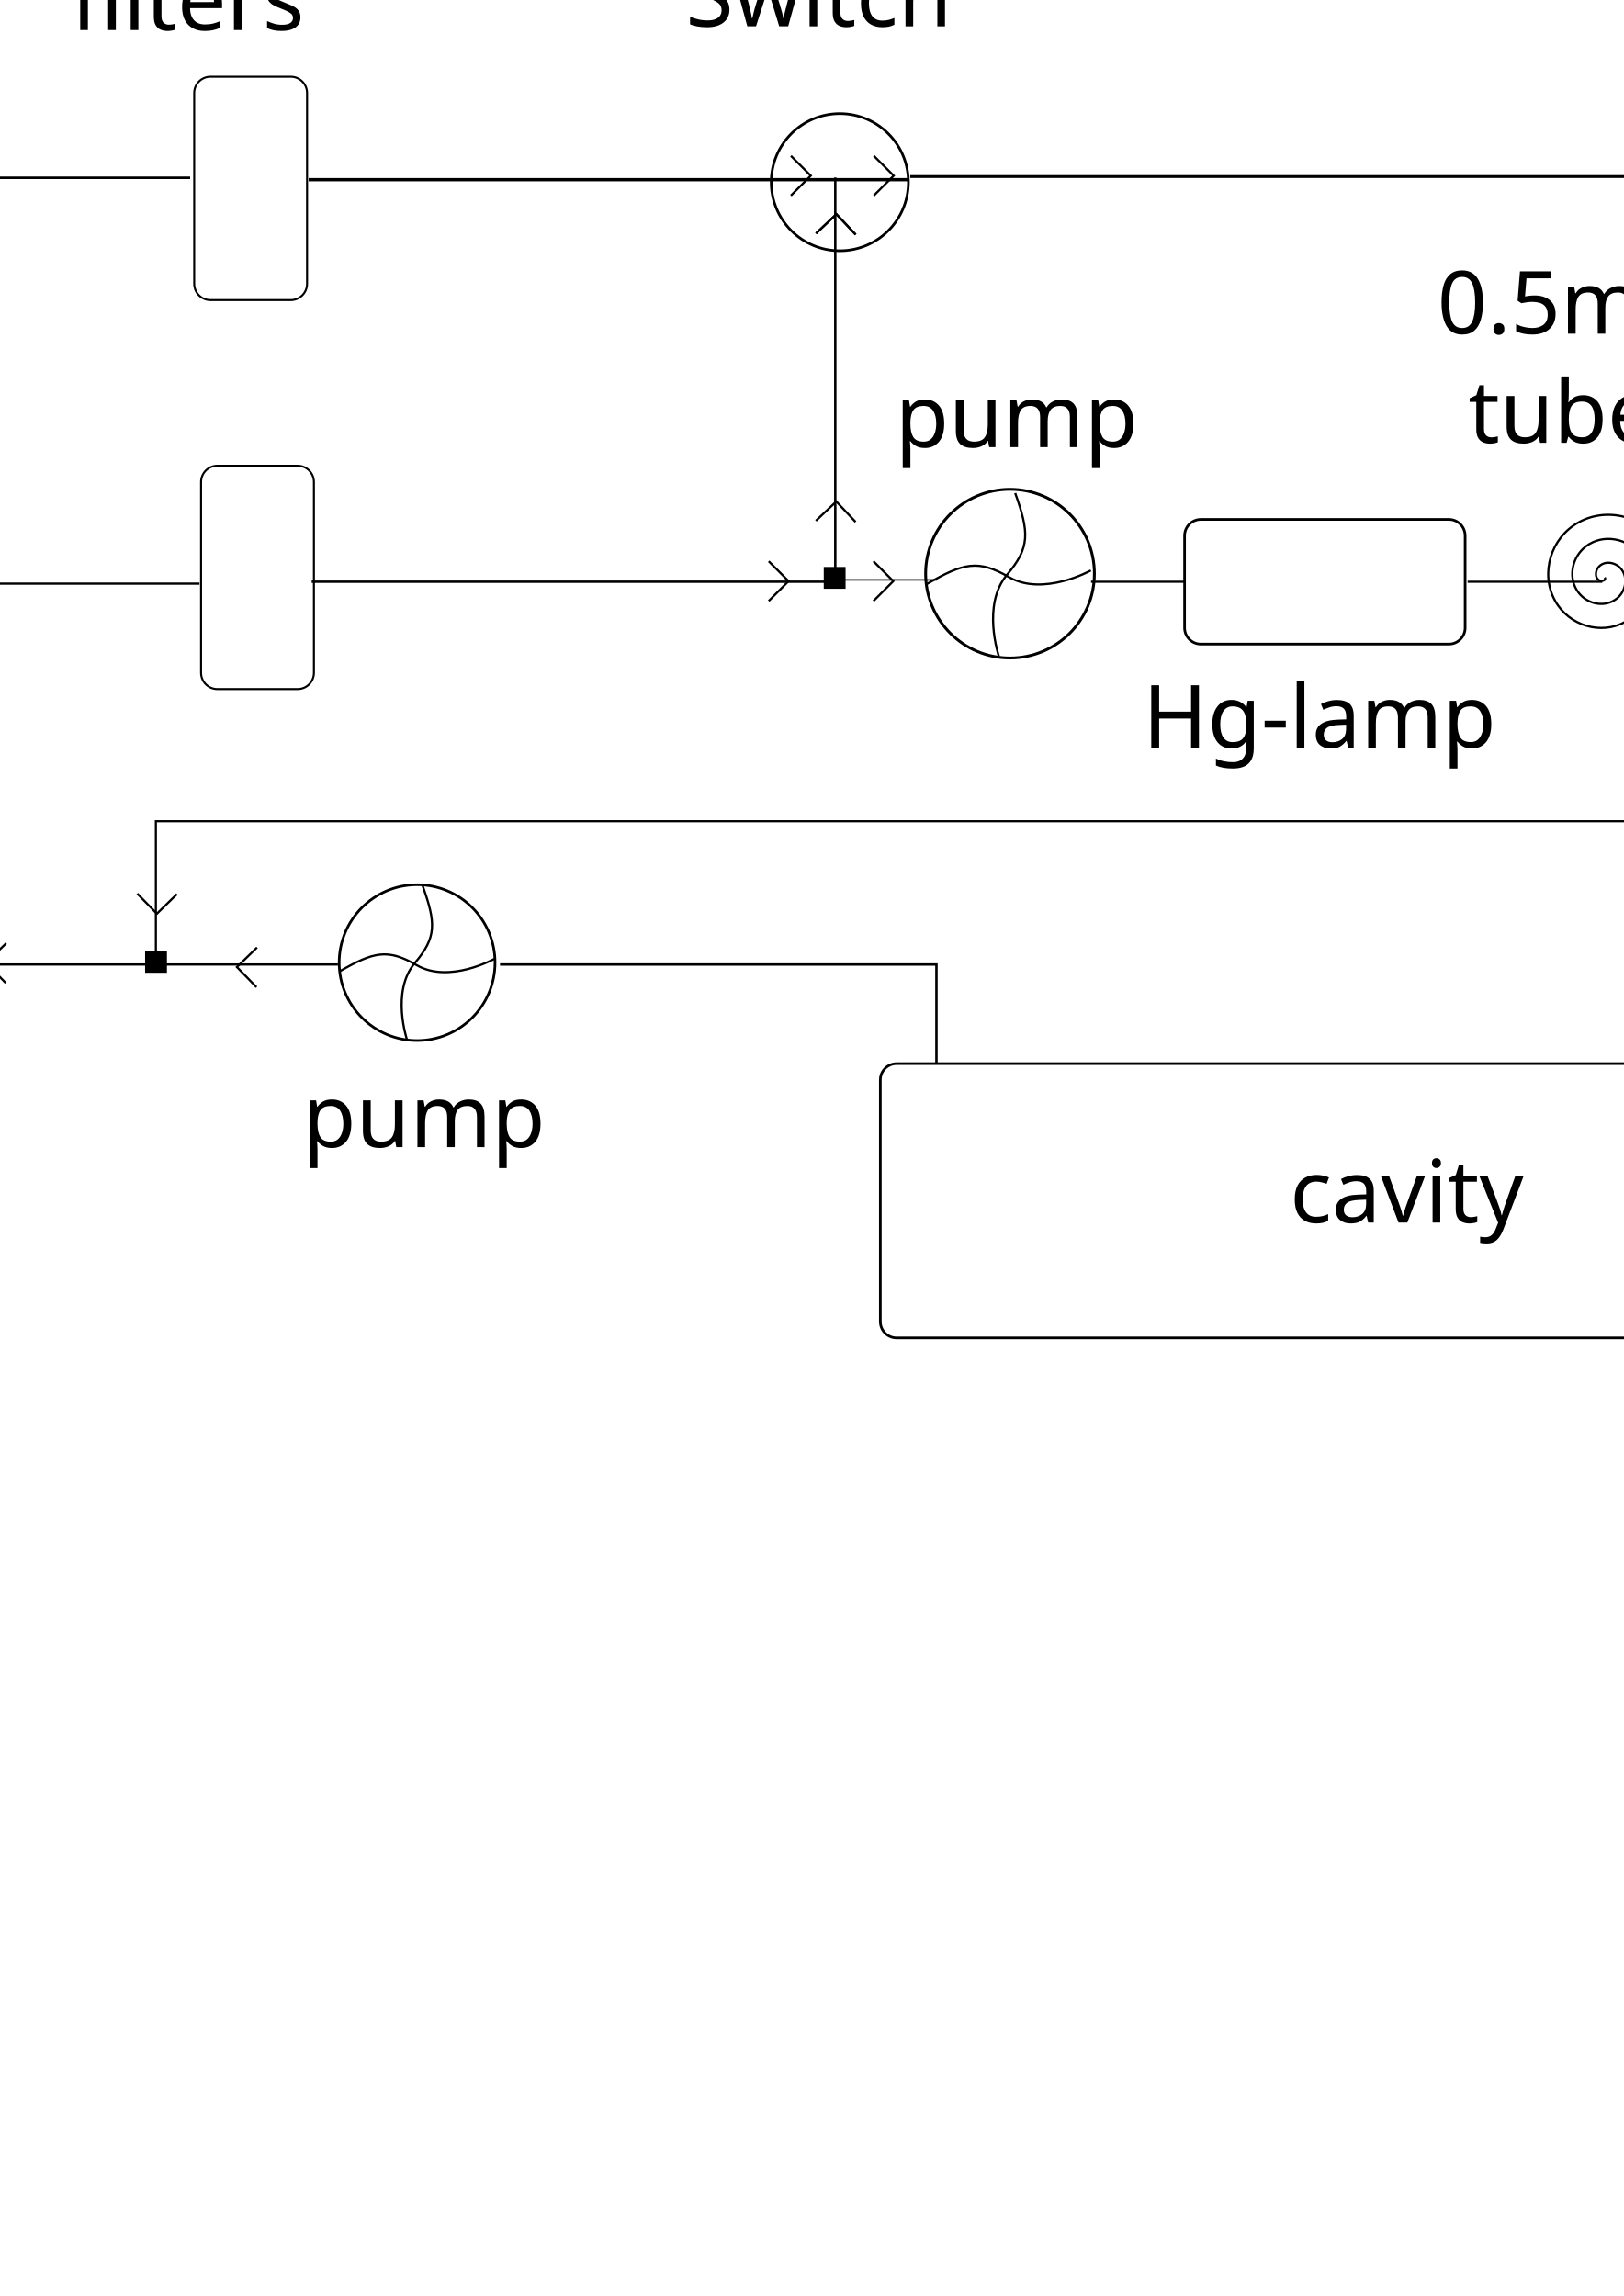
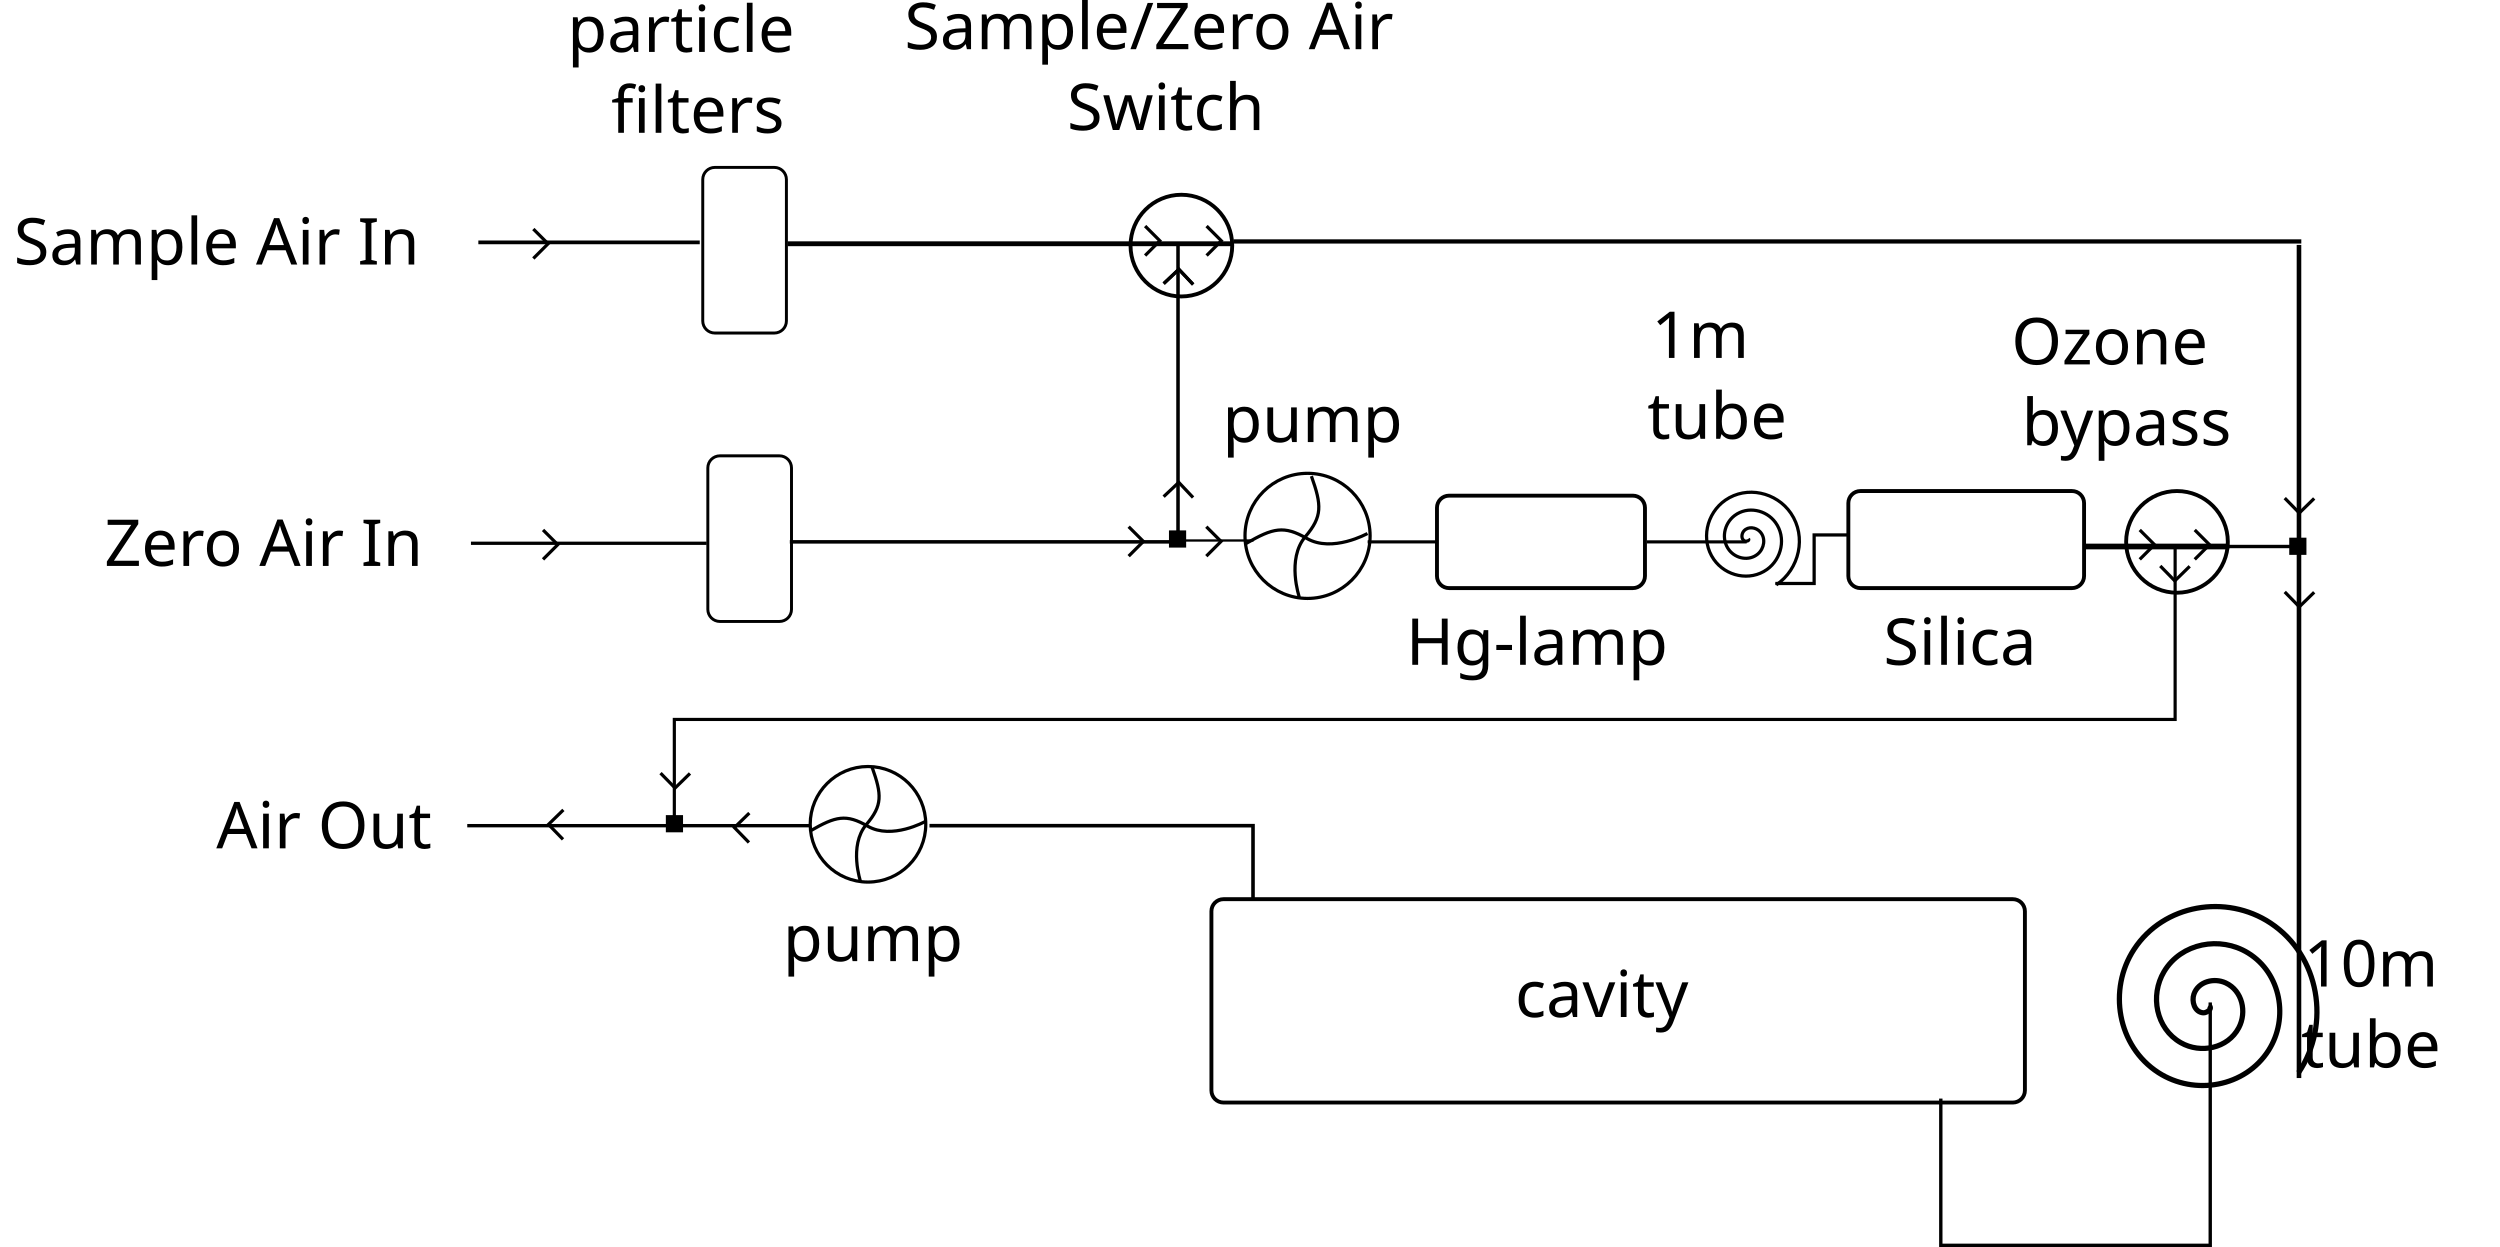
- <svg xmlns="http://www.w3.org/2000/svg" width="210mm" height="297mm" viewBox="0 0 744.094 1052.362" id="svg2" version="1.1">
+ <svg xmlns="http://www.w3.org/2000/svg" width="436.136mm" height="217.399mm" viewBox="0 0 1545.364 770.311" id="svg2" version="1.1">
  <defs id="defs4" />
-   <g id="layer1">
-     <path style="fill:#000000;fill-opacity:1;fill-rule:evenodd;stroke:#000000;stroke-width:1.153px;stroke-linecap:butt;stroke-linejoin:miter;stroke-opacity:1" d="m -49.714,81.505 136.857,0" id="path4136" />
-     <text xml:space="preserve" style="font-style:normal;font-weight:normal;font-size:40px;line-height:125%;font-family:sans-serif;letter-spacing:0px;word-spacing:0px;fill:#000000;fill-opacity:1;stroke:none;stroke-width:1px;stroke-linecap:butt;stroke-linejoin:miter;stroke-opacity:1" x="-336.857" y="95.219" id="text4138">
+   <g id="layer1" transform="translate(345.4018,68.31413)">
+     <path style="fill:#000000;fill-opacity:1;fill-rule:evenodd;stroke:#000000;stroke-width:2.312;stroke-linecap:butt;stroke-linejoin:miter;stroke-opacity:1;stroke-miterlimit:4;stroke-dasharray:none" d="m -49.714,81.505 136.857,0" id="path4136" />
+     <text xml:space="preserve" style="font-style:normal;font-weight:normal;font-size:40px;line-height:125%;font-family:sans-serif;letter-spacing:0px;word-spacing:0px;fill:#000000;fill-opacity:1;stroke:none;stroke-width:2.004;stroke-linecap:butt;stroke-linejoin:miter;stroke-opacity:1;stroke-miterlimit:4;stroke-dasharray:none" x="-336.857" y="95.219" id="text4138">
      <tspan x="-336.857" y="95.219" id="tspan4239">Sample Air In</tspan>
    </text>
-     <rect style="fill:none;fill-opacity:1;fill-rule:nonzero;stroke:#000000;stroke-width:0.913;stroke-linejoin:miter;stroke-miterlimit:4;stroke-dasharray:none;stroke-dashoffset:0;stroke-opacity:1" id="rect4146" width="51.715" height="102.382" x="88.999" y="35.171" ry="7.465" />
-     <path style="fill:none;fill-rule:evenodd;stroke:#000000;stroke-width:1.496px;stroke-linecap:butt;stroke-linejoin:miter;stroke-opacity:1" d="m 141.429,82.362 274.857,0" id="path4148" />
-     <circle style="fill:none;fill-opacity:1;fill-rule:nonzero;stroke:#000000;stroke-width:1.2;stroke-linejoin:miter;stroke-miterlimit:4;stroke-dasharray:none;stroke-dashoffset:0;stroke-opacity:1" id="path4150" cx="384.857" cy="83.505" r="31.429" />
-     <path style="fill:none;fill-rule:evenodd;stroke:#000000;stroke-width:1.308px;stroke-linecap:butt;stroke-linejoin:miter;stroke-opacity:1" d="m 417.143,80.934 660,0" id="path4152" />
-     <circle style="fill:none;fill-opacity:1;fill-rule:nonzero;stroke:#000000;stroke-width:1.2;stroke-linejoin:miter;stroke-miterlimit:4;stroke-dasharray:none;stroke-dashoffset:0;stroke-opacity:1" id="path4150-6" cx="1000.286" cy="266.648" r="31.429" />
-     <path style="fill:none;fill-rule:evenodd;stroke:#000000;stroke-width:1.618px;stroke-linecap:butt;stroke-linejoin:miter;stroke-opacity:1" id="path4171" d="m 1020,553.127 c 2.781,2.086 -1.439,4.777 -3.466,4.622 -5.493,-0.422 -7.323,-7.119 -5.777,-11.554 2.765,-7.934 12.563,-10.217 19.642,-6.933 10.39,4.82 13.184,18.076 8.088,27.73 -6.792,12.868 -23.613,16.181 -35.818,9.243 -15.36,-8.73 -19.194,-29.161 -10.399,-43.906 10.652,-17.859 34.715,-22.215 51.994,-11.554 20.363,12.563 25.242,40.274 12.71,60.082 -14.469,22.87 -45.835,28.273 -68.17,13.865 -25.379,-16.371 -31.306,-51.398 -15.021,-76.259 18.27,-27.89 56.962,-34.341 84.347,-16.176 30.402,20.167 37.378,62.527 17.331,92.435" />
-     <rect style="fill:none;fill-opacity:1;fill-rule:nonzero;stroke:#000000;stroke-width:1.2;stroke-linejoin:miter;stroke-miterlimit:4;stroke-dasharray:none;stroke-dashoffset:0;stroke-opacity:1" id="rect4175" width="502.857" height="125.714" x="403.429" y="487.505" ry="7.465" />
-     <path style="fill:none;fill-rule:evenodd;stroke:#000000;stroke-width:1.108px;stroke-linecap:butt;stroke-linejoin:miter;stroke-opacity:1" d="m 229.143,442.076 200,0 0,45.714" id="path4177" />
-     <path style="fill:none;fill-rule:evenodd;stroke:#000000;stroke-width:1.043px;stroke-linecap:butt;stroke-linejoin:miter;stroke-opacity:1" d="m 154.857,442.076 -211.429,0" id="path4183" />
-     <rect style="fill:none;fill-opacity:1;fill-rule:nonzero;stroke:#000000;stroke-width:0.913;stroke-linejoin:miter;stroke-miterlimit:4;stroke-dasharray:none;stroke-dashoffset:0;stroke-opacity:1" id="rect4146-1" width="51.715" height="102.382" x="92.142" y="213.457" ry="7.465" />
-     <path style="fill:none;fill-rule:evenodd;stroke:#000000;stroke-width:0.71px;stroke-linecap:butt;stroke-linejoin:miter;stroke-opacity:1" d="m 383.286,265.791 46.143,0" id="path4204" />
-     <rect style="fill:none;fill-opacity:1;fill-rule:nonzero;stroke:#000000;stroke-width:1.2;stroke-linejoin:miter;stroke-miterlimit:4;stroke-dasharray:none;stroke-dashoffset:0;stroke-opacity:1" id="rect4221" width="128.571" height="57.143" x="542.857" y="238.076" ry="7.465" />
-     <rect style="fill:none;fill-opacity:1;fill-rule:nonzero;stroke:#000000;stroke-width:1.2;stroke-linejoin:miter;stroke-miterlimit:4;stroke-dasharray:none;stroke-dashoffset:0;stroke-opacity:1" id="rect4223" width="145.714" height="60" x="797.143" y="235.219" ry="7.465" />
-     <path style="fill:none;fill-rule:evenodd;stroke:#000000;stroke-width:1px;stroke-linecap:butt;stroke-linejoin:miter;stroke-opacity:1" id="path4225" d="m 735.429,264.648 c 0.86,1.433 -1.507,1.865 -2.381,1.429 -2.368,-1.184 -1.969,-4.496 -0.476,-6.19 2.67,-3.03 7.444,-2.27 10,0.476 3.75,4.03 2.59,10.436 -1.429,13.81 -5.357,4.496 -13.444,2.92 -17.619,-2.381 -5.253,-6.671 -3.255,-16.46 3.333,-21.429 7.98,-6.017 19.48,-3.593 25.238,4.286 6.785,9.284 3.932,22.503 -5.238,29.048 -10.587,7.556 -25.528,4.273 -32.857,-6.19 -8.328,-11.889 -4.614,-28.554 7.143,-36.667 13.189,-9.101 31.581,-4.956 40.476,8.095 9.875,14.489 5.298,34.609 -9.048,44.286" />
-     <path style="fill:none;fill-rule:evenodd;stroke:#000000;stroke-width:1.415px;stroke-linecap:butt;stroke-linejoin:miter;stroke-opacity:1" d="m 1075.702,83.076 0,515" id="path4229" />
-     <text xml:space="preserve" style="font-style:normal;font-weight:normal;font-size:40px;line-height:125%;font-family:sans-serif;letter-spacing:0px;word-spacing:0px;fill:#000000;fill-opacity:1;stroke:none;stroke-width:1px;stroke-linecap:butt;stroke-linejoin:miter;stroke-opacity:1" x="-342.857" y="269.505" id="text4231">
-       <tspan x="-342.857" y="269.505" id="tspan4235">Zero Air In</tspan>
+     <rect style="fill:none;fill-opacity:1;fill-rule:nonzero;stroke:#000000;stroke-width:1.83;stroke-linejoin:miter;stroke-miterlimit:4;stroke-dasharray:none;stroke-dashoffset:0;stroke-opacity:1" id="rect4146" width="51.715" height="102.382" x="88.999" y="35.171" ry="7.465" />
+     <path style="fill:none;fill-rule:evenodd;stroke:#000000;stroke-width:2.997;stroke-linecap:butt;stroke-linejoin:miter;stroke-opacity:1;stroke-miterlimit:4;stroke-dasharray:none" d="m 141.429,82.362 274.857,0" id="path4148" />
+     <circle style="fill:none;fill-opacity:1;fill-rule:nonzero;stroke:#000000;stroke-width:2.405;stroke-linejoin:miter;stroke-miterlimit:4;stroke-dasharray:none;stroke-dashoffset:0;stroke-opacity:1" id="path4150" cx="384.857" cy="83.505" r="31.429" />
+     <path style="fill:none;fill-rule:evenodd;stroke:#000000;stroke-width:2.621;stroke-linecap:butt;stroke-linejoin:miter;stroke-opacity:1;stroke-miterlimit:4;stroke-dasharray:none" d="m 417.143,80.934 660,0" id="path4152" />
+     <circle style="fill:none;fill-opacity:1;fill-rule:nonzero;stroke:#000000;stroke-width:2.405;stroke-linejoin:miter;stroke-miterlimit:4;stroke-dasharray:none;stroke-dashoffset:0;stroke-opacity:1" id="path4150-6" cx="1000.286" cy="266.648" r="31.429" />
+     <path style="fill:none;fill-rule:evenodd;stroke:#000000;stroke-width:3.242;stroke-linecap:butt;stroke-linejoin:miter;stroke-opacity:1;stroke-miterlimit:4;stroke-dasharray:none" id="path4171" d="m 1020,553.127 c 2.781,2.086 -1.439,4.777 -3.466,4.622 -5.493,-0.422 -7.323,-7.119 -5.777,-11.554 2.765,-7.934 12.563,-10.217 19.642,-6.933 10.39,4.82 13.184,18.076 8.088,27.73 -6.792,12.868 -23.613,16.181 -35.818,9.243 -15.36,-8.73 -19.194,-29.161 -10.399,-43.906 10.652,-17.859 34.715,-22.215 51.994,-11.554 20.363,12.563 25.242,40.274 12.71,60.082 -14.469,22.87 -45.835,28.273 -68.17,13.865 -25.379,-16.371 -31.306,-51.398 -15.021,-76.259 18.27,-27.89 56.962,-34.341 84.347,-16.176 30.402,20.167 37.378,62.527 17.331,92.435" />
+     <rect style="fill:none;fill-opacity:1;fill-rule:nonzero;stroke:#000000;stroke-width:2.405;stroke-linejoin:miter;stroke-miterlimit:4;stroke-dasharray:none;stroke-dashoffset:0;stroke-opacity:1" id="rect4175" width="502.857" height="125.714" x="403.429" y="487.505" ry="7.465" />
+     <path style="fill:none;fill-rule:evenodd;stroke:#000000;stroke-width:2.221;stroke-linecap:butt;stroke-linejoin:miter;stroke-opacity:1;stroke-miterlimit:4;stroke-dasharray:none" d="m 229.143,442.076 200,0 0,45.714" id="path4177" />
+     <path style="fill:none;fill-rule:evenodd;stroke:#000000;stroke-width:2.091;stroke-linecap:butt;stroke-linejoin:miter;stroke-opacity:1;stroke-miterlimit:4;stroke-dasharray:none" d="m 154.857,442.076 -211.429,0" id="path4183" />
+     <rect style="fill:none;fill-opacity:1;fill-rule:nonzero;stroke:#000000;stroke-width:1.83;stroke-linejoin:miter;stroke-miterlimit:4;stroke-dasharray:none;stroke-dashoffset:0;stroke-opacity:1" id="rect4146-1" width="51.715" height="102.382" x="92.142" y="213.457" ry="7.465" />
+     <path style="fill:none;fill-rule:evenodd;stroke:#000000;stroke-width:1.424;stroke-linecap:butt;stroke-linejoin:miter;stroke-opacity:1;stroke-miterlimit:4;stroke-dasharray:none" d="m 383.286,265.791 46.143,0" id="path4204" />
+     <rect style="fill:none;fill-opacity:1;fill-rule:nonzero;stroke:#000000;stroke-width:2.405;stroke-linejoin:miter;stroke-miterlimit:4;stroke-dasharray:none;stroke-dashoffset:0;stroke-opacity:1" id="rect4221" width="128.571" height="57.143" x="542.857" y="238.076" ry="7.465" />
+     <rect style="fill:none;fill-opacity:1;fill-rule:nonzero;stroke:#000000;stroke-width:2.405;stroke-linejoin:miter;stroke-miterlimit:4;stroke-dasharray:none;stroke-dashoffset:0;stroke-opacity:1" id="rect4223" width="145.714" height="60" x="797.143" y="235.219" ry="7.465" />
+     <path style="fill:none;fill-rule:evenodd;stroke:#000000;stroke-width:2.004;stroke-linecap:butt;stroke-linejoin:miter;stroke-opacity:1;stroke-miterlimit:4;stroke-dasharray:none" id="path4225" d="m 735.429,264.648 c 0.86,1.433 -1.507,1.865 -2.381,1.429 -2.368,-1.184 -1.969,-4.496 -0.476,-6.19 2.67,-3.03 7.444,-2.27 10,0.476 3.75,4.03 2.59,10.436 -1.429,13.81 -5.357,4.496 -13.444,2.92 -17.619,-2.381 -5.253,-6.671 -3.255,-16.46 3.333,-21.429 7.98,-6.017 19.48,-3.593 25.238,4.286 6.785,9.284 3.932,22.503 -5.238,29.048 -10.587,7.556 -25.528,4.273 -32.857,-6.19 -8.328,-11.889 -4.614,-28.554 7.143,-36.667 13.189,-9.101 31.581,-4.956 40.476,8.095 9.875,14.489 5.298,34.609 -9.048,44.286" />
+     <path style="fill:none;fill-rule:evenodd;stroke:#000000;stroke-width:2.836;stroke-linecap:butt;stroke-linejoin:miter;stroke-opacity:1;stroke-miterlimit:4;stroke-dasharray:none" d="m 1075.702,83.076 0,515" id="path4229" />
+     <text xml:space="preserve" style="font-style:normal;font-weight:normal;font-size:40px;line-height:125%;font-family:sans-serif;letter-spacing:0px;word-spacing:0px;fill:#000000;fill-opacity:1;stroke:none;stroke-width:2.004;stroke-linecap:butt;stroke-linejoin:miter;stroke-opacity:1;stroke-miterlimit:4;stroke-dasharray:none" x="-280.857" y="281.505" id="text4231">
+       <tspan x="-280.857" y="281.505" id="tspan4235">Zero Air In</tspan>
    </text>
-     <path style="fill:none;fill-rule:evenodd;stroke:#000000;stroke-width:1.088px;stroke-linecap:butt;stroke-linejoin:miter;stroke-opacity:1" d="m 142.828,266.63 239.956,0 0,-152.242 0,-33.026" id="path4243" />
-     <path style="fill:none;fill-rule:evenodd;stroke:#000000;stroke-width:1.01px;stroke-linecap:butt;stroke-linejoin:miter;stroke-opacity:1" d="m 91.429,267.505 -145.714,0" id="path4245" />
-     <text xml:space="preserve" style="font-style:normal;font-weight:normal;font-size:40px;line-height:125%;font-family:sans-serif;text-align:center;letter-spacing:0px;word-spacing:0px;text-anchor:middle;fill:#000000;fill-opacity:1;stroke:none;stroke-width:1px;stroke-linecap:butt;stroke-linejoin:miter;stroke-opacity:1" x="401.241" y="-37.924" id="text4247">
+     <path style="fill:none;fill-rule:evenodd;stroke:#000000;stroke-width:2.18;stroke-linecap:butt;stroke-linejoin:miter;stroke-opacity:1;stroke-miterlimit:4;stroke-dasharray:none" d="m 142.828,266.63 239.956,0 0,-152.242 0,-33.026" id="path4243" />
+     <path style="fill:none;fill-rule:evenodd;stroke:#000000;stroke-width:2.024;stroke-linecap:butt;stroke-linejoin:miter;stroke-opacity:1;stroke-miterlimit:4;stroke-dasharray:none" d="m 91.429,267.505 -145.714,0" id="path4245" />
+     <text xml:space="preserve" style="font-style:normal;font-weight:normal;font-size:40px;line-height:125%;font-family:sans-serif;text-align:center;letter-spacing:0px;word-spacing:0px;text-anchor:middle;fill:#000000;fill-opacity:1;stroke:none;stroke-width:2.004;stroke-linecap:butt;stroke-linejoin:miter;stroke-opacity:1;stroke-miterlimit:4;stroke-dasharray:none" x="401.241" y="-37.924" id="text4247">
      <tspan id="tspan4249" x="401.241" y="-37.924">Sample/Zero Air</tspan>
      <tspan x="401.241" y="12.076" id="tspan4342">Switch</tspan>
    </text>
-     <path style="fill:none;fill-rule:evenodd;stroke:#000000;stroke-width:0.967px;stroke-linecap:butt;stroke-linejoin:miter;stroke-opacity:1" d="m 500,266.648 42.714,0" id="path4259" />
-     <path style="fill:none;fill-rule:evenodd;stroke:#000000;stroke-width:0.969px;stroke-linecap:butt;stroke-linejoin:miter;stroke-opacity:1" d="m 672.571,266.648 61.714,0" id="path4261" />
-     <text xml:space="preserve" style="font-style:normal;font-weight:normal;font-size:40px;line-height:125%;font-family:sans-serif;letter-spacing:0px;word-spacing:0px;fill:#000000;fill-opacity:1;stroke:none;stroke-width:1px;stroke-linecap:butt;stroke-linejoin:miter;stroke-opacity:1" x="-345.714" y="440.076" id="text4267">
-       <tspan id="tspan4269" x="-345.714" y="440.076">Air Out</tspan>
+     <path style="fill:none;fill-rule:evenodd;stroke:#000000;stroke-width:1.937;stroke-linecap:butt;stroke-linejoin:miter;stroke-opacity:1;stroke-miterlimit:4;stroke-dasharray:none" d="m 500,266.648 42.714,0" id="path4259" />
+     <path style="fill:none;fill-rule:evenodd;stroke:#000000;stroke-width:1.942;stroke-linecap:butt;stroke-linejoin:miter;stroke-opacity:1;stroke-miterlimit:4;stroke-dasharray:none" d="m 672.571,266.648 61.714,0" id="path4261" />
+     <text xml:space="preserve" style="font-style:normal;font-weight:normal;font-size:40px;line-height:125%;font-family:sans-serif;letter-spacing:0px;word-spacing:0px;fill:#000000;fill-opacity:1;stroke:none;stroke-width:2.004;stroke-linecap:butt;stroke-linejoin:miter;stroke-opacity:1;stroke-miterlimit:4;stroke-dasharray:none" x="-211.714" y="456.076" id="text4267">
+       <tspan id="tspan4269" x="-211.714" y="456.076">Air Out</tspan>
    </text>
-     <path style="fill:none;fill-rule:evenodd;stroke:#000000;stroke-width:1.761px;stroke-linecap:butt;stroke-linejoin:miter;stroke-opacity:1" d="m 944,269.505 88.571,0" id="path4271" />
-     <path style="fill:none;fill-rule:evenodd;stroke:#000000;stroke-width:1.049px;stroke-linecap:butt;stroke-linejoin:miter;stroke-opacity:1" d="m 1031.429,269.505 44,0" id="path4273" />
-     <path style="fill:none;fill-rule:evenodd;stroke:#000000;stroke-width:1.04px;stroke-linecap:butt;stroke-linejoin:miter;stroke-opacity:1" d="m 1020.845,551.343 0,150.134 -166.547,0 0,-90.706" id="path4275" />
-     <path style="fill:none;fill-rule:evenodd;stroke:#000000;stroke-width:0.978px;stroke-linecap:butt;stroke-linejoin:miter;stroke-opacity:1" d="m 71.43,441.791 0,-65.384 927.712,0 0,-35.416 0,-42.772 0,-28.857" id="path4277" />
-     <text xml:space="preserve" style="font-style:normal;font-weight:normal;font-size:40px;line-height:125%;font-family:sans-serif;letter-spacing:0px;word-spacing:0px;fill:#000000;fill-opacity:1;stroke:none;stroke-width:1px;stroke-linecap:butt;stroke-linejoin:miter;stroke-opacity:1" x="591.143" y="560.362" id="text4279">
+     <path style="fill:none;fill-rule:evenodd;stroke:#000000;stroke-width:3.528;stroke-linecap:butt;stroke-linejoin:miter;stroke-opacity:1;stroke-miterlimit:4;stroke-dasharray:none" d="m 944,269.505 88.571,0" id="path4271" />
+     <path style="fill:none;fill-rule:evenodd;stroke:#000000;stroke-width:2.102;stroke-linecap:butt;stroke-linejoin:miter;stroke-opacity:1;stroke-miterlimit:4;stroke-dasharray:none" d="m 1031.429,269.505 44,0" id="path4273" />
+     <path style="fill:none;fill-rule:evenodd;stroke:#000000;stroke-width:2.084;stroke-linecap:butt;stroke-linejoin:miter;stroke-opacity:1;stroke-miterlimit:4;stroke-dasharray:none" d="m 1020.845,551.343 0,150.134 -166.547,0 0,-90.706" id="path4275" />
+     <path style="fill:none;fill-rule:evenodd;stroke:#000000;stroke-width:1.959;stroke-linecap:butt;stroke-linejoin:miter;stroke-opacity:1;stroke-miterlimit:4;stroke-dasharray:none" d="m 71.43,441.791 0,-65.384 927.712,0 0,-35.416 0,-42.772 0,-28.857" id="path4277" />
+     <text xml:space="preserve" style="font-style:normal;font-weight:normal;font-size:40px;line-height:125%;font-family:sans-serif;letter-spacing:0px;word-spacing:0px;fill:#000000;fill-opacity:1;stroke:none;stroke-width:2.004;stroke-linecap:butt;stroke-linejoin:miter;stroke-opacity:1;stroke-miterlimit:4;stroke-dasharray:none" x="591.143" y="560.362" id="text4279">
      <tspan id="tspan4281" x="591.143" y="560.362">cavity</tspan>
    </text>
-     <text xml:space="preserve" style="font-style:normal;font-weight:normal;font-size:40px;line-height:125%;font-family:sans-serif;letter-spacing:0px;word-spacing:0px;fill:#000000;fill-opacity:1;stroke:none;stroke-width:1px;stroke-linecap:butt;stroke-linejoin:miter;stroke-opacity:1" x="138.571" y="525.791" id="text4302">
+     <text xml:space="preserve" style="font-style:normal;font-weight:normal;font-size:40px;line-height:125%;font-family:sans-serif;letter-spacing:0px;word-spacing:0px;fill:#000000;fill-opacity:1;stroke:none;stroke-width:2.004;stroke-linecap:butt;stroke-linejoin:miter;stroke-opacity:1;stroke-miterlimit:4;stroke-dasharray:none" x="138.571" y="525.791" id="text4302">
      <tspan id="tspan4304" x="138.571" y="525.791">pump</tspan>
    </text>
-     <text xml:space="preserve" style="font-style:normal;font-weight:normal;font-size:40px;line-height:125%;font-family:sans-serif;letter-spacing:0px;word-spacing:0px;fill:#000000;fill-opacity:1;stroke:none;stroke-width:1px;stroke-linecap:butt;stroke-linejoin:miter;stroke-opacity:1" x="410.286" y="204.934" id="text4306">
+     <text xml:space="preserve" style="font-style:normal;font-weight:normal;font-size:40px;line-height:125%;font-family:sans-serif;letter-spacing:0px;word-spacing:0px;fill:#000000;fill-opacity:1;stroke:none;stroke-width:2.004;stroke-linecap:butt;stroke-linejoin:miter;stroke-opacity:1;stroke-miterlimit:4;stroke-dasharray:none" x="410.286" y="204.934" id="text4306">
      <tspan x="410.286" y="204.934" id="tspan4344">pump</tspan>
    </text>
-     <text xml:space="preserve" style="font-style:normal;font-weight:normal;font-size:40px;line-height:125%;font-family:sans-serif;letter-spacing:0px;word-spacing:0px;fill:#000000;fill-opacity:1;stroke:none;stroke-width:1px;stroke-linecap:butt;stroke-linejoin:miter;stroke-opacity:1" x="523.714" y="342.648" id="text4310">
+     <text xml:space="preserve" style="font-style:normal;font-weight:normal;font-size:40px;line-height:125%;font-family:sans-serif;letter-spacing:0px;word-spacing:0px;fill:#000000;fill-opacity:1;stroke:none;stroke-width:2.004;stroke-linecap:butt;stroke-linejoin:miter;stroke-opacity:1;stroke-miterlimit:4;stroke-dasharray:none" x="523.714" y="342.648" id="text4310">
      <tspan id="tspan4312" x="523.714" y="342.648">Hg-lamp</tspan>
    </text>
-     <text xml:space="preserve" style="font-style:normal;font-weight:normal;font-size:40px;line-height:125%;font-family:sans-serif;letter-spacing:0px;word-spacing:0px;fill:#000000;fill-opacity:1;stroke:none;stroke-width:1px;stroke-linecap:butt;stroke-linejoin:miter;stroke-opacity:1" x="818.857" y="342.648" id="text4314">
+     <text xml:space="preserve" style="font-style:normal;font-weight:normal;font-size:40px;line-height:125%;font-family:sans-serif;letter-spacing:0px;word-spacing:0px;fill:#000000;fill-opacity:1;stroke:none;stroke-width:2.004;stroke-linecap:butt;stroke-linejoin:miter;stroke-opacity:1;stroke-miterlimit:4;stroke-dasharray:none" x="818.857" y="342.648" id="text4314">
      <tspan id="tspan4316" x="818.857" y="342.648">Silica</tspan>
    </text>
-     <text xml:space="preserve" style="font-style:normal;font-weight:normal;font-size:40px;line-height:125%;font-family:sans-serif;text-align:center;letter-spacing:0px;word-spacing:0px;text-anchor:middle;fill:#000000;fill-opacity:1;stroke:none;stroke-width:1px;stroke-linecap:butt;stroke-linejoin:miter;stroke-opacity:1" x="995.099" y="156.934" id="text4318">
+     <text xml:space="preserve" style="font-style:normal;font-weight:normal;font-size:40px;line-height:125%;font-family:sans-serif;text-align:center;letter-spacing:0px;word-spacing:0px;text-anchor:middle;fill:#000000;fill-opacity:1;stroke:none;stroke-width:2.004;stroke-linecap:butt;stroke-linejoin:miter;stroke-opacity:1;stroke-miterlimit:4;stroke-dasharray:none" x="995.099" y="156.934" id="text4318">
      <tspan id="tspan4320" x="995.099" y="156.934">Ozone</tspan>
      <tspan x="995.099" y="206.934" id="tspan4348">bypass</tspan>
    </text>
-     <text xml:space="preserve" style="font-style:normal;font-weight:normal;font-size:40px;line-height:125%;font-family:sans-serif;text-align:center;letter-spacing:0px;word-spacing:0px;text-anchor:middle;fill:#000000;fill-opacity:1;stroke:none;stroke-width:1px;stroke-linecap:butt;stroke-linejoin:miter;stroke-opacity:1" x="1156.544" y="541.505" id="text4322">
+     <text xml:space="preserve" style="font-style:normal;font-weight:normal;font-size:40px;line-height:125%;font-family:sans-serif;text-align:center;letter-spacing:0px;word-spacing:0px;text-anchor:middle;fill:#000000;fill-opacity:1;stroke:none;stroke-width:2.004;stroke-linecap:butt;stroke-linejoin:miter;stroke-opacity:1;stroke-miterlimit:4;stroke-dasharray:none" x="1156.544" y="541.505" id="text4322">
      <tspan id="tspan4324" x="1156.544" y="541.505">10m</tspan>
      <tspan x="1156.544" y="591.505" id="tspan4328">tube</tspan>
      <tspan x="1156.544" y="641.505" id="tspan4362" />
    </text>
-     <text xml:space="preserve" style="font-style:normal;font-weight:normal;font-size:40px;line-height:125%;font-family:sans-serif;text-align:center;letter-spacing:0px;word-spacing:0px;text-anchor:middle;fill:#000000;fill-opacity:1;stroke:none;stroke-width:1px;stroke-linecap:butt;stroke-linejoin:miter;stroke-opacity:1" x="111.945" y="-36.209" id="text4330">
+     <text xml:space="preserve" style="font-style:normal;font-weight:normal;font-size:40px;line-height:125%;font-family:sans-serif;text-align:center;letter-spacing:0px;word-spacing:0px;text-anchor:middle;fill:#000000;fill-opacity:1;stroke:none;stroke-width:2.004;stroke-linecap:butt;stroke-linejoin:miter;stroke-opacity:1;stroke-miterlimit:4;stroke-dasharray:none" x="111.945" y="-36.209" id="text4330">
      <tspan id="tspan4332" x="111.945" y="-36.209">particle</tspan>
      <tspan x="111.945" y="13.791" id="tspan4334">filters</tspan>
    </text>
-     <text xml:space="preserve" style="font-style:normal;font-weight:normal;font-size:40px;line-height:125%;font-family:sans-serif;text-align:center;letter-spacing:0px;word-spacing:0px;text-anchor:middle;fill:#000000;fill-opacity:1;stroke:none;stroke-width:1px;stroke-linecap:butt;stroke-linejoin:miter;stroke-opacity:1" x="742.015" y="152.934" id="text4350">
-       <tspan id="tspan4352" x="742.015" y="152.934">0.5m</tspan>
+     <text xml:space="preserve" style="font-style:normal;font-weight:normal;font-size:40px;line-height:125%;font-family:sans-serif;text-align:center;letter-spacing:0px;word-spacing:0px;text-anchor:middle;fill:#000000;fill-opacity:1;stroke:none;stroke-width:2.004;stroke-linecap:butt;stroke-linejoin:miter;stroke-miterlimit:4;stroke-dasharray:none;stroke-opacity:1" x="742.015" y="152.934" id="text4350">
+       <tspan id="tspan4352" x="742.015" y="152.934">1m</tspan>
      <tspan x="742.015" y="202.934" id="tspan4358">tube</tspan>
    </text>
    <g transform="translate(11.77985,19.59839)" id="g4377">
      <g id="g4372">
-         <g id="g4368" transform="matrix(0.1881683,0,0,0.1881683,466.5661,-382.7378)" style="stroke-width:5.314;stroke-miterlimit:4;stroke-dasharray:none" />
+         <g id="g4368" transform="matrix(0.1881683,0,0,0.1881683,466.5661,-382.7378)" style="stroke-width:239923.482;stroke-miterlimit:4;stroke-dasharray:none" />
      </g>
    </g>
-     <g id="g4457">
-       <circle r="38.665" cy="262.934" cx="462.857" id="path4179-4" style="fill:none;fill-opacity:1;fill-rule:nonzero;stroke:#000000;stroke-width:1.299;stroke-linejoin:miter;stroke-miterlimit:4;stroke-dasharray:none;stroke-dashoffset:0;stroke-opacity:1" />
-       <g style="stroke-width:1.307;stroke-miterlimit:4;stroke-dasharray:none" transform="matrix(0.7648296,0,0,0.7648296,273.505,651.2495)" id="g4432">
-         <path style="fill:none;fill-rule:evenodd;stroke:#000000;stroke-width:1.307;stroke-linecap:butt;stroke-linejoin:miter;stroke-opacity:1;stroke-miterlimit:4;stroke-dasharray:none" d="m 198,-501.638 c 21.696,-12.526 30.458,-14.705 49,-4 20.535,11.856 49,-4 49,-4" id="path4428" />
-         <path id="path4430" d="m 250.682,-555.997 c 8.415,23.597 8.981,32.608 -4.888,48.919 -15.359,18.064 -4.888,48.919 -4.888,48.919" style="fill:none;fill-rule:evenodd;stroke:#000000;stroke-width:1.307;stroke-linecap:butt;stroke-linejoin:miter;stroke-opacity:1;stroke-miterlimit:4;stroke-dasharray:none" />
+     <g id="g4457" style="stroke-width:2;stroke-miterlimit:4;stroke-dasharray:none">
+       <circle r="38.665" cy="262.934" cx="462.857" id="path4179-4" style="fill:none;fill-opacity:1;fill-rule:nonzero;stroke:#000000;stroke-width:2;stroke-linejoin:miter;stroke-miterlimit:4;stroke-dasharray:none;stroke-dashoffset:0;stroke-opacity:1" />
+       <g style="stroke-width:2.615;stroke-miterlimit:4;stroke-dasharray:none" transform="matrix(0.7648296,0,0,0.7648296,273.505,651.2495)" id="g4432">
+         <path style="fill:none;fill-rule:evenodd;stroke:#000000;stroke-width:2.615;stroke-linecap:butt;stroke-linejoin:miter;stroke-miterlimit:4;stroke-dasharray:none;stroke-opacity:1" d="m 198,-501.638 c 21.696,-12.526 30.458,-14.705 49,-4 20.535,11.856 49,-4 49,-4" id="path4428" />
+         <path id="path4430" d="m 250.682,-555.997 c 8.415,23.597 8.981,32.608 -4.888,48.919 -15.359,18.064 -4.888,48.919 -4.888,48.919" style="fill:none;fill-rule:evenodd;stroke:#000000;stroke-width:2.615;stroke-linecap:butt;stroke-linejoin:miter;stroke-miterlimit:4;stroke-dasharray:none;stroke-opacity:1" />
      </g>
    </g>
-     <g id="g4463">
-       <circle r="35.714" cy="441.219" cx="191.143" id="path4179" style="fill:none;fill-opacity:1;fill-rule:nonzero;stroke:#000000;stroke-width:1.2;stroke-linejoin:miter;stroke-miterlimit:4;stroke-dasharray:none;stroke-dashoffset:0;stroke-opacity:1" />
-       <g style="stroke-width:1.381;stroke-miterlimit:4;stroke-dasharray:none" transform="matrix(0.7243525,0,0,0.7243525,12.08735,808.661)" id="g4432-6">
-         <path style="fill:none;fill-rule:evenodd;stroke:#000000;stroke-width:1.381;stroke-linecap:butt;stroke-linejoin:miter;stroke-opacity:1;stroke-miterlimit:4;stroke-dasharray:none" d="m 198,-501.638 c 21.696,-12.526 30.458,-14.705 49,-4 20.535,11.856 49,-4 49,-4" id="path4428-7" />
-         <path id="path4430-4" d="m 250.682,-555.997 c 8.415,23.597 8.981,32.608 -4.888,48.919 -15.359,18.064 -4.888,48.919 -4.888,48.919" style="fill:none;fill-rule:evenodd;stroke:#000000;stroke-width:1.381;stroke-linecap:butt;stroke-linejoin:miter;stroke-opacity:1;stroke-miterlimit:4;stroke-dasharray:none" />
+     <g id="g4463" style="stroke-width:2;stroke-miterlimit:4;stroke-dasharray:none">
+       <circle r="35.714" cy="441.219" cx="191.143" id="path4179" style="fill:none;fill-opacity:1;fill-rule:nonzero;stroke:#000000;stroke-width:2;stroke-linejoin:miter;stroke-miterlimit:4;stroke-dasharray:none;stroke-dashoffset:0;stroke-opacity:1" />
+       <g style="stroke-width:2.761;stroke-miterlimit:4;stroke-dasharray:none" transform="matrix(0.7243525,0,0,0.7243525,12.08735,808.661)" id="g4432-6">
+         <path style="fill:none;fill-rule:evenodd;stroke:#000000;stroke-width:2.761;stroke-linecap:butt;stroke-linejoin:miter;stroke-miterlimit:4;stroke-dasharray:none;stroke-opacity:1" d="m 198,-501.638 c 21.696,-12.526 30.458,-14.705 49,-4 20.535,11.856 49,-4 49,-4" id="path4428-7" />
+         <path id="path4430-4" d="m 250.682,-555.997 c 8.415,23.597 8.981,32.608 -4.888,48.919 -15.359,18.064 -4.888,48.919 -4.888,48.919" style="fill:none;fill-rule:evenodd;stroke:#000000;stroke-width:2.761;stroke-linecap:butt;stroke-linejoin:miter;stroke-miterlimit:4;stroke-dasharray:none;stroke-opacity:1" />
      </g>
    </g>
-     <path style="fill:none;fill-rule:evenodd;stroke:#000000;stroke-width:1px;stroke-linecap:butt;stroke-linejoin:miter;stroke-opacity:1" d="m 752,292.362 24,0 0,-30 21,0" id="path4469" />
-     <path style="fill:none;fill-rule:evenodd;stroke:#000000;stroke-width:1;stroke-linecap:butt;stroke-linejoin:miter;stroke-miterlimit:4;stroke-dasharray:none;stroke-opacity:1" d="m 362.447,89.636 9.102,-9.102 -7.041,-7.041 -2.061,-2.061" id="path4471" />
-     <path id="path4473" d="m 400.447,89.636 9.102,-9.102 -7.041,-7.041 -2.061,-2.061" style="fill:none;fill-rule:evenodd;stroke:#000000;stroke-width:1;stroke-linecap:butt;stroke-linejoin:miter;stroke-miterlimit:4;stroke-dasharray:none;stroke-opacity:1" />
-     <path style="fill:none;fill-rule:evenodd;stroke:#000000;stroke-width:1;stroke-linecap:butt;stroke-linejoin:miter;stroke-miterlimit:4;stroke-dasharray:none;stroke-opacity:1" d="m 392.137,107.522 -8.836,-9.361 -7.241,6.835 -2.119,2.001" id="path4475" />
-     <path id="path4477" d="m 392.137,107.522 -8.836,-9.361 -7.241,6.835 -2.119,2.001" style="fill:none;fill-rule:evenodd;stroke:#000000;stroke-width:1;stroke-linecap:butt;stroke-linejoin:miter;stroke-miterlimit:4;stroke-dasharray:none;stroke-opacity:1" />
-     <path id="path4473-7" d="m 977.272,277.464 9.102,-9.102 -7.041,-7.041 -2.061,-2.061" style="fill:none;fill-rule:evenodd;stroke:#000000;stroke-width:1;stroke-linecap:butt;stroke-linejoin:miter;stroke-miterlimit:4;stroke-dasharray:none;stroke-opacity:1" />
-     <path id="path4473-8" d="m 1011.272,277.464 9.102,-9.102 -7.041,-7.041 -2.061,-2.061" style="fill:none;fill-rule:evenodd;stroke:#000000;stroke-width:1;stroke-linecap:butt;stroke-linejoin:miter;stroke-miterlimit:4;stroke-dasharray:none;stroke-opacity:1" />
-     <path id="path4473-81" d="m 989.954,281.528 8.995,9.208 7.123,-6.958 2.085,-2.037" style="fill:none;fill-rule:evenodd;stroke:#000000;stroke-width:1;stroke-linecap:butt;stroke-linejoin:miter;stroke-miterlimit:4;stroke-dasharray:none;stroke-opacity:1" />
-     <path id="path4473-1" d="m -15.728,91.464 9.102,-9.102 -7.041,-7.041 -2.061,-2.061" style="fill:none;fill-rule:evenodd;stroke:#000000;stroke-width:1;stroke-linecap:butt;stroke-linejoin:miter;stroke-miterlimit:4;stroke-dasharray:none;stroke-opacity:1" />
-     <path id="path4473-5" d="m -9.728,277.464 9.102,-9.102 -7.041,-7.041 -2.061,-2.061" style="fill:none;fill-rule:evenodd;stroke:#000000;stroke-width:1;stroke-linecap:butt;stroke-linejoin:miter;stroke-miterlimit:4;stroke-dasharray:none;stroke-opacity:1" />
-     <path id="path4473-0" d="m 2.849,432.324 -9.223,8.98 6.947,7.134 2.033,2.088" style="fill:none;fill-rule:evenodd;stroke:#000000;stroke-width:1;stroke-linecap:butt;stroke-linejoin:miter;stroke-miterlimit:4;stroke-dasharray:none;stroke-opacity:1" />
-     <rect style="fill:#000000;fill-opacity:1;fill-rule:nonzero;stroke:#000000;stroke-width:0.625;stroke-linecap:square;stroke-linejoin:miter;stroke-miterlimit:4;stroke-dasharray:none;stroke-dashoffset:0;stroke-opacity:1" id="rect4524" width="9.375" height="9.375" x="377.812" y="260.175" ry="0" />
-     <rect ry="0" y="436.175" x="66.812" height="9.375" width="9.375" id="rect4526" style="fill:#000000;fill-opacity:1;fill-rule:nonzero;stroke:#000000;stroke-width:0.625;stroke-linecap:square;stroke-linejoin:miter;stroke-miterlimit:4;stroke-dasharray:none;stroke-dashoffset:0;stroke-opacity:1" />
-     <rect ry="0" y="264.675" x="1070.312" height="9.375" width="9.375" id="rect4526-4" style="fill:#000000;fill-opacity:1;fill-rule:nonzero;stroke:#000000;stroke-width:0.625;stroke-linecap:square;stroke-linejoin:miter;stroke-miterlimit:4;stroke-dasharray:none;stroke-dashoffset:0;stroke-opacity:1" />
-     <path id="path4473-5-5" d="m 352.272,275.464 9.102,-9.102 -7.041,-7.041 -2.061,-2.061" style="fill:none;fill-rule:evenodd;stroke:#000000;stroke-width:1;stroke-linecap:butt;stroke-linejoin:miter;stroke-miterlimit:4;stroke-dasharray:none;stroke-opacity:1" />
-     <path id="path4473-5-55" d="m 400.272,275.464 9.102,-9.102 -7.041,-7.041 -2.061,-2.061" style="fill:none;fill-rule:evenodd;stroke:#000000;stroke-width:1;stroke-linecap:butt;stroke-linejoin:miter;stroke-miterlimit:4;stroke-dasharray:none;stroke-opacity:1" />
-     <path id="path4477-9" d="m 392.088,239.224 -8.836,-9.361 -7.241,6.835 -2.119,2.001" style="fill:none;fill-rule:evenodd;stroke:#000000;stroke-width:1;stroke-linecap:butt;stroke-linejoin:miter;stroke-miterlimit:4;stroke-dasharray:none;stroke-opacity:1" />
-     <path id="path4473-0-3" d="m 117.79,434.266 -9.223,8.98 6.947,7.134 2.033,2.088" style="fill:none;fill-rule:evenodd;stroke:#000000;stroke-width:1;stroke-linecap:butt;stroke-linejoin:miter;stroke-miterlimit:4;stroke-dasharray:none;stroke-opacity:1" />
-     <path id="path4473-81-3" d="m 1066.903,239.579 8.995,9.208 7.123,-6.958 2.085,-2.037" style="fill:none;fill-rule:evenodd;stroke:#000000;stroke-width:1;stroke-linecap:butt;stroke-linejoin:miter;stroke-miterlimit:4;stroke-dasharray:none;stroke-opacity:1" />
-     <path id="path4473-81-0" d="m 1066.903,297.579 8.995,9.208 7.123,-6.958 2.085,-2.037" style="fill:none;fill-rule:evenodd;stroke:#000000;stroke-width:1;stroke-linecap:butt;stroke-linejoin:miter;stroke-miterlimit:4;stroke-dasharray:none;stroke-opacity:1" />
-     <path id="path4473-81-4" d="m 62.903,409.579 8.995,9.208 7.123,-6.958 2.085,-2.037" style="fill:none;fill-rule:evenodd;stroke:#000000;stroke-width:1;stroke-linecap:butt;stroke-linejoin:miter;stroke-miterlimit:4;stroke-dasharray:none;stroke-opacity:1" />
+     <path style="fill:none;fill-rule:evenodd;stroke:#000000;stroke-width:2.004;stroke-linecap:butt;stroke-linejoin:miter;stroke-opacity:1;stroke-miterlimit:4;stroke-dasharray:none" d="m 752,292.362 24,0 0,-30 21,0" id="path4469" />
+     <path style="fill:none;fill-rule:evenodd;stroke:#000000;stroke-width:2.004;stroke-linecap:butt;stroke-linejoin:miter;stroke-miterlimit:4;stroke-dasharray:none;stroke-opacity:1" d="m 362.447,89.636 9.102,-9.102 -7.041,-7.041 -2.061,-2.061" id="path4471" />
+     <path id="path4473" d="m 400.447,89.636 9.102,-9.102 -7.041,-7.041 -2.061,-2.061" style="fill:none;fill-rule:evenodd;stroke:#000000;stroke-width:2.004;stroke-linecap:butt;stroke-linejoin:miter;stroke-miterlimit:4;stroke-dasharray:none;stroke-opacity:1" />
+     <path style="fill:none;fill-rule:evenodd;stroke:#000000;stroke-width:2.004;stroke-linecap:butt;stroke-linejoin:miter;stroke-miterlimit:4;stroke-dasharray:none;stroke-opacity:1" d="m 392.137,107.522 -8.836,-9.361 -7.241,6.835 -2.119,2.001" id="path4475" />
+     <path id="path4477" d="m 392.137,107.522 -8.836,-9.361 -7.241,6.835 -2.119,2.001" style="fill:none;fill-rule:evenodd;stroke:#000000;stroke-width:2.004;stroke-linecap:butt;stroke-linejoin:miter;stroke-miterlimit:4;stroke-dasharray:none;stroke-opacity:1" />
+     <path id="path4473-7" d="m 977.272,277.464 9.102,-9.102 -7.041,-7.041 -2.061,-2.061" style="fill:none;fill-rule:evenodd;stroke:#000000;stroke-width:2.004;stroke-linecap:butt;stroke-linejoin:miter;stroke-miterlimit:4;stroke-dasharray:none;stroke-opacity:1" />
+     <path id="path4473-8" d="m 1011.272,277.464 9.102,-9.102 -7.041,-7.041 -2.061,-2.061" style="fill:none;fill-rule:evenodd;stroke:#000000;stroke-width:2.004;stroke-linecap:butt;stroke-linejoin:miter;stroke-miterlimit:4;stroke-dasharray:none;stroke-opacity:1" />
+     <path id="path4473-81" d="m 989.954,281.528 8.995,9.208 7.123,-6.958 2.085,-2.037" style="fill:none;fill-rule:evenodd;stroke:#000000;stroke-width:2.004;stroke-linecap:butt;stroke-linejoin:miter;stroke-miterlimit:4;stroke-dasharray:none;stroke-opacity:1" />
+     <path id="path4473-1" d="m -15.728,91.464 9.102,-9.102 -7.041,-7.041 -2.061,-2.061" style="fill:none;fill-rule:evenodd;stroke:#000000;stroke-width:2.004;stroke-linecap:butt;stroke-linejoin:miter;stroke-miterlimit:4;stroke-dasharray:none;stroke-opacity:1" />
+     <path id="path4473-5" d="m -9.728,277.464 9.102,-9.102 -7.041,-7.041 -2.061,-2.061" style="fill:none;fill-rule:evenodd;stroke:#000000;stroke-width:2.004;stroke-linecap:butt;stroke-linejoin:miter;stroke-miterlimit:4;stroke-dasharray:none;stroke-opacity:1" />
+     <path id="path4473-0" d="m 2.849,432.324 -9.223,8.98 6.947,7.134 2.033,2.088" style="fill:none;fill-rule:evenodd;stroke:#000000;stroke-width:2.004;stroke-linecap:butt;stroke-linejoin:miter;stroke-miterlimit:4;stroke-dasharray:none;stroke-opacity:1" />
+     <rect style="fill:#000000;fill-opacity:1;fill-rule:nonzero;stroke:#000000;stroke-width:1.253;stroke-linecap:square;stroke-linejoin:miter;stroke-miterlimit:4;stroke-dasharray:none;stroke-dashoffset:0;stroke-opacity:1" id="rect4524" width="9.375" height="9.375" x="377.812" y="260.175" ry="0" />
+     <rect ry="0" y="436.175" x="66.812" height="9.375" width="9.375" id="rect4526" style="fill:#000000;fill-opacity:1;fill-rule:nonzero;stroke:#000000;stroke-width:1.253;stroke-linecap:square;stroke-linejoin:miter;stroke-miterlimit:4;stroke-dasharray:none;stroke-dashoffset:0;stroke-opacity:1" />
+     <rect ry="0" y="264.675" x="1070.312" height="9.375" width="9.375" id="rect4526-4" style="fill:#000000;fill-opacity:1;fill-rule:nonzero;stroke:#000000;stroke-width:1.253;stroke-linecap:square;stroke-linejoin:miter;stroke-miterlimit:4;stroke-dasharray:none;stroke-dashoffset:0;stroke-opacity:1" />
+     <path id="path4473-5-5" d="m 352.272,275.464 9.102,-9.102 -7.041,-7.041 -2.061,-2.061" style="fill:none;fill-rule:evenodd;stroke:#000000;stroke-width:2.004;stroke-linecap:butt;stroke-linejoin:miter;stroke-miterlimit:4;stroke-dasharray:none;stroke-opacity:1" />
+     <path id="path4473-5-55" d="m 400.272,275.464 9.102,-9.102 -7.041,-7.041 -2.061,-2.061" style="fill:none;fill-rule:evenodd;stroke:#000000;stroke-width:2.004;stroke-linecap:butt;stroke-linejoin:miter;stroke-miterlimit:4;stroke-dasharray:none;stroke-opacity:1" />
+     <path id="path4477-9" d="m 392.088,239.224 -8.836,-9.361 -7.241,6.835 -2.119,2.001" style="fill:none;fill-rule:evenodd;stroke:#000000;stroke-width:2.004;stroke-linecap:butt;stroke-linejoin:miter;stroke-miterlimit:4;stroke-dasharray:none;stroke-opacity:1" />
+     <path id="path4473-0-3" d="m 117.79,434.266 -9.223,8.98 6.947,7.134 2.033,2.088" style="fill:none;fill-rule:evenodd;stroke:#000000;stroke-width:2.004;stroke-linecap:butt;stroke-linejoin:miter;stroke-miterlimit:4;stroke-dasharray:none;stroke-opacity:1" />
+     <path id="path4473-81-3" d="m 1066.903,239.579 8.995,9.208 7.123,-6.958 2.085,-2.037" style="fill:none;fill-rule:evenodd;stroke:#000000;stroke-width:2.004;stroke-linecap:butt;stroke-linejoin:miter;stroke-miterlimit:4;stroke-dasharray:none;stroke-opacity:1" />
+     <path id="path4473-81-0" d="m 1066.903,297.579 8.995,9.208 7.123,-6.958 2.085,-2.037" style="fill:none;fill-rule:evenodd;stroke:#000000;stroke-width:2.004;stroke-linecap:butt;stroke-linejoin:miter;stroke-miterlimit:4;stroke-dasharray:none;stroke-opacity:1" />
+     <path id="path4473-81-4" d="m 62.903,409.579 8.995,9.208 7.123,-6.958 2.085,-2.037" style="fill:none;fill-rule:evenodd;stroke:#000000;stroke-width:2.004;stroke-linecap:butt;stroke-linejoin:miter;stroke-miterlimit:4;stroke-dasharray:none;stroke-opacity:1" />
  </g>
</svg>
